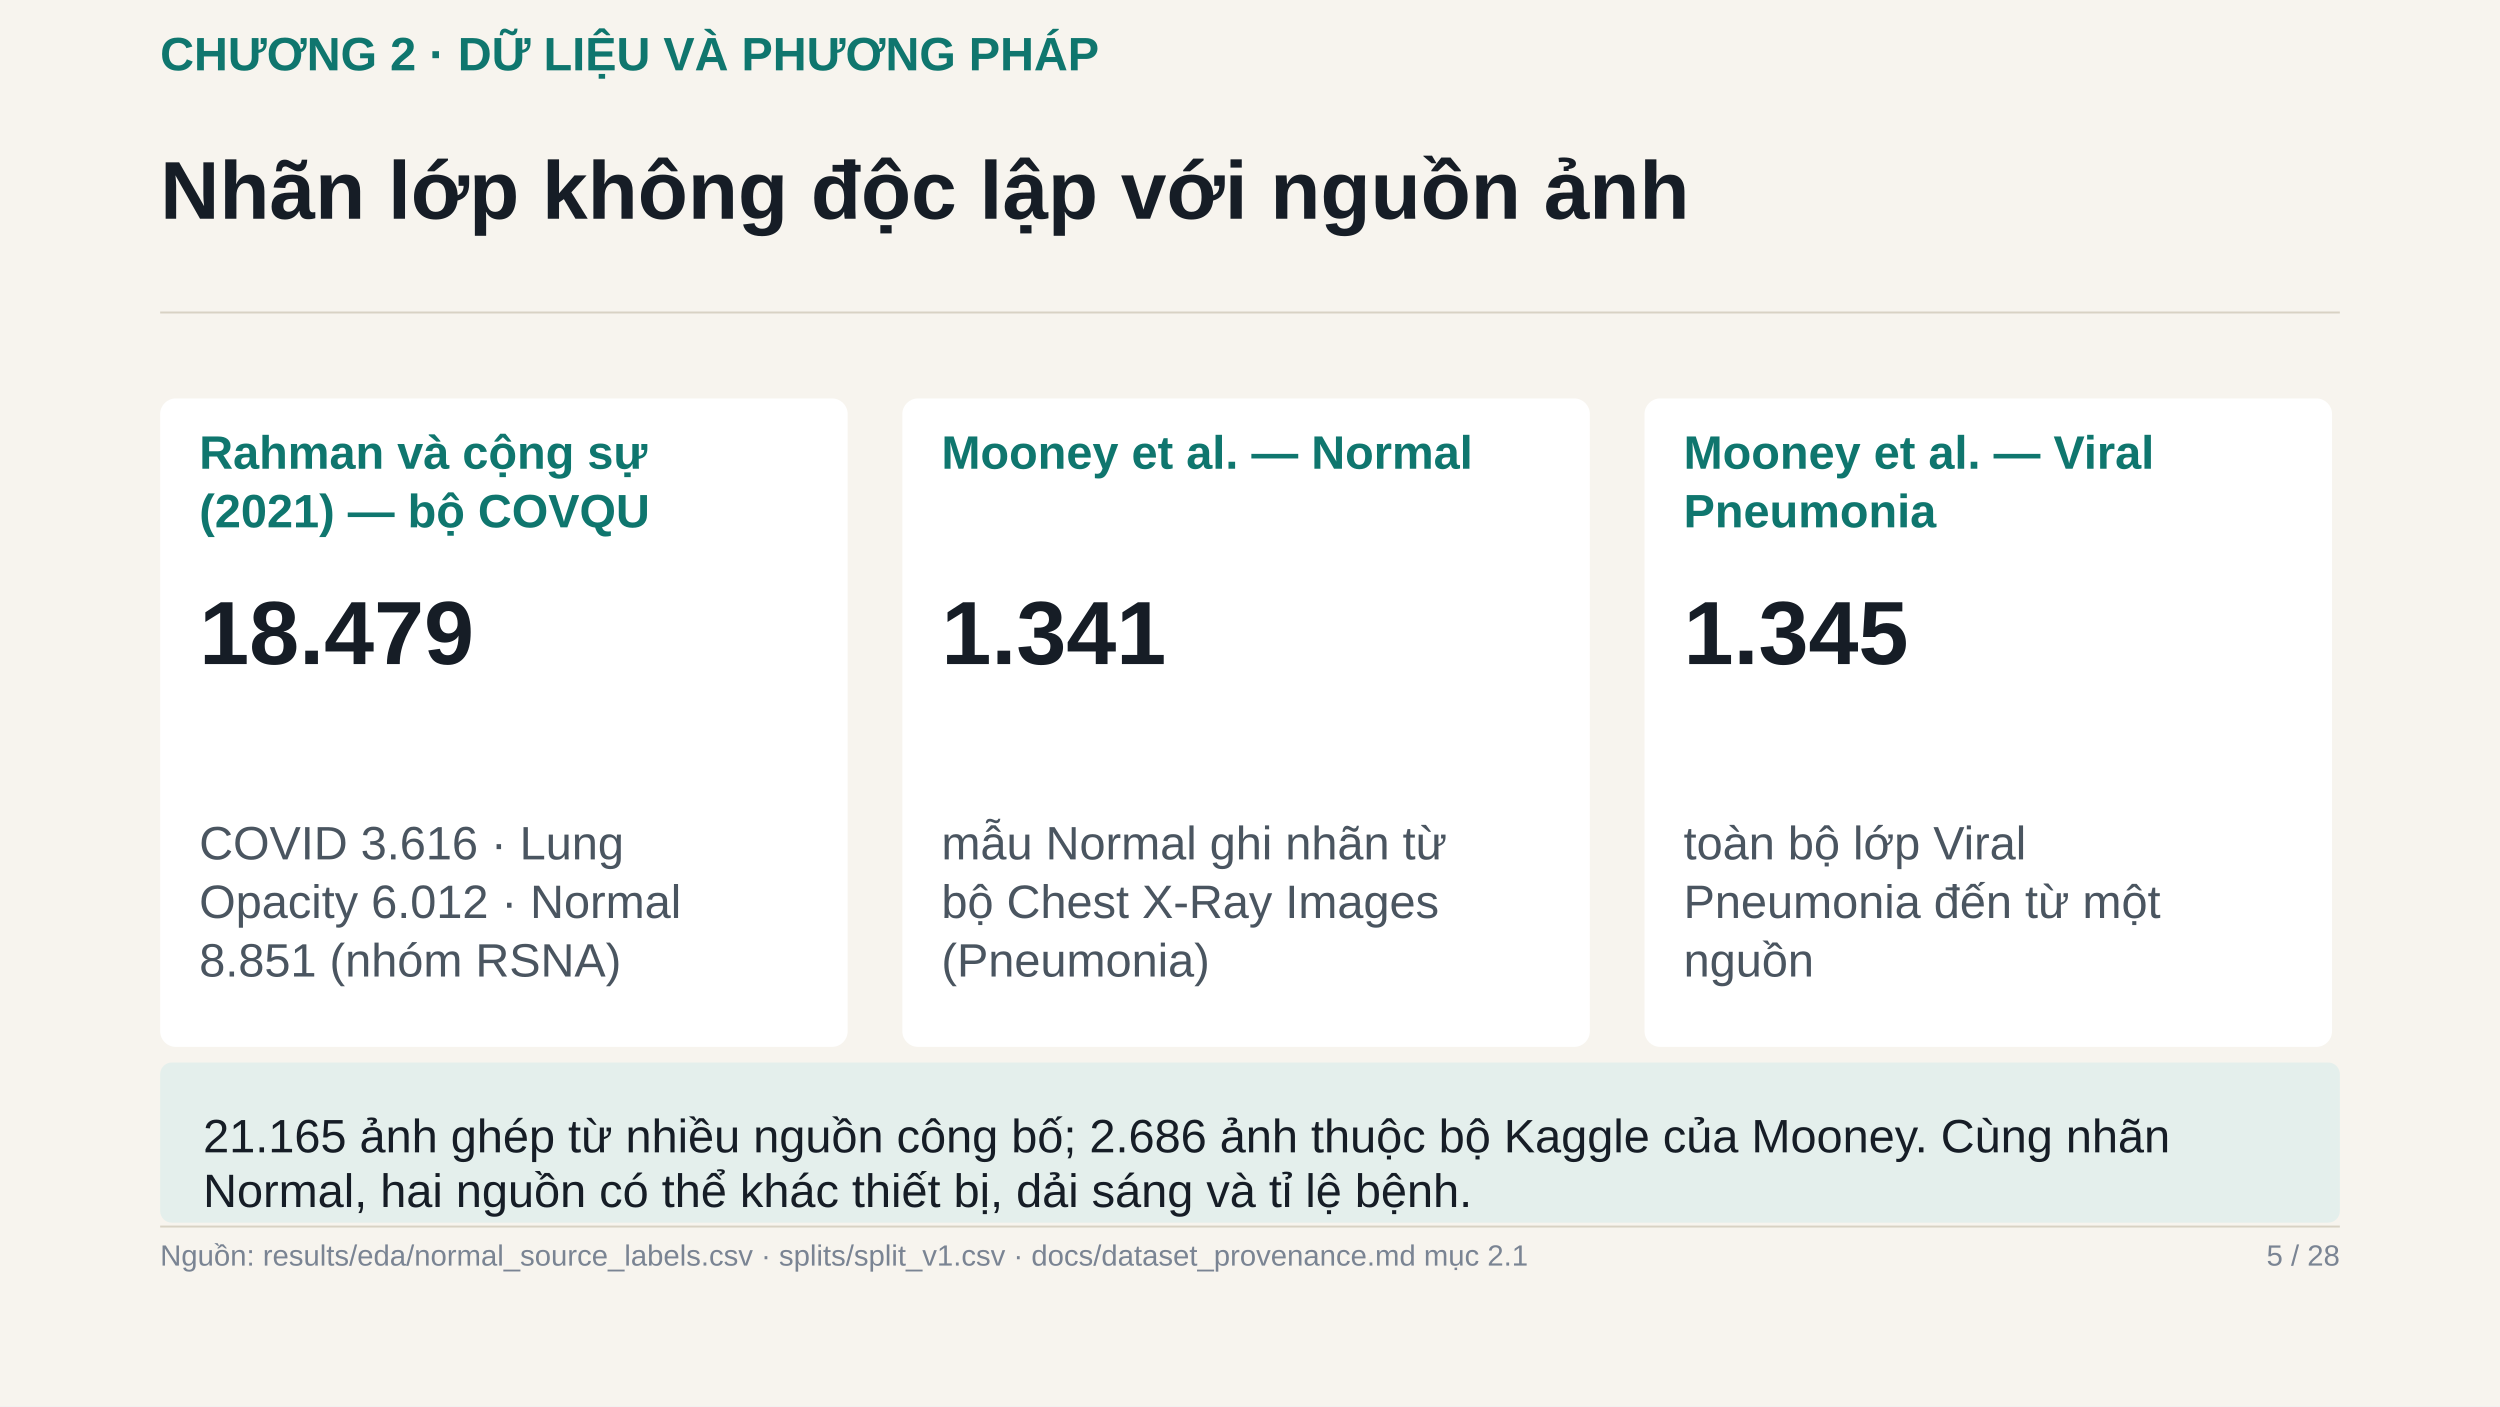
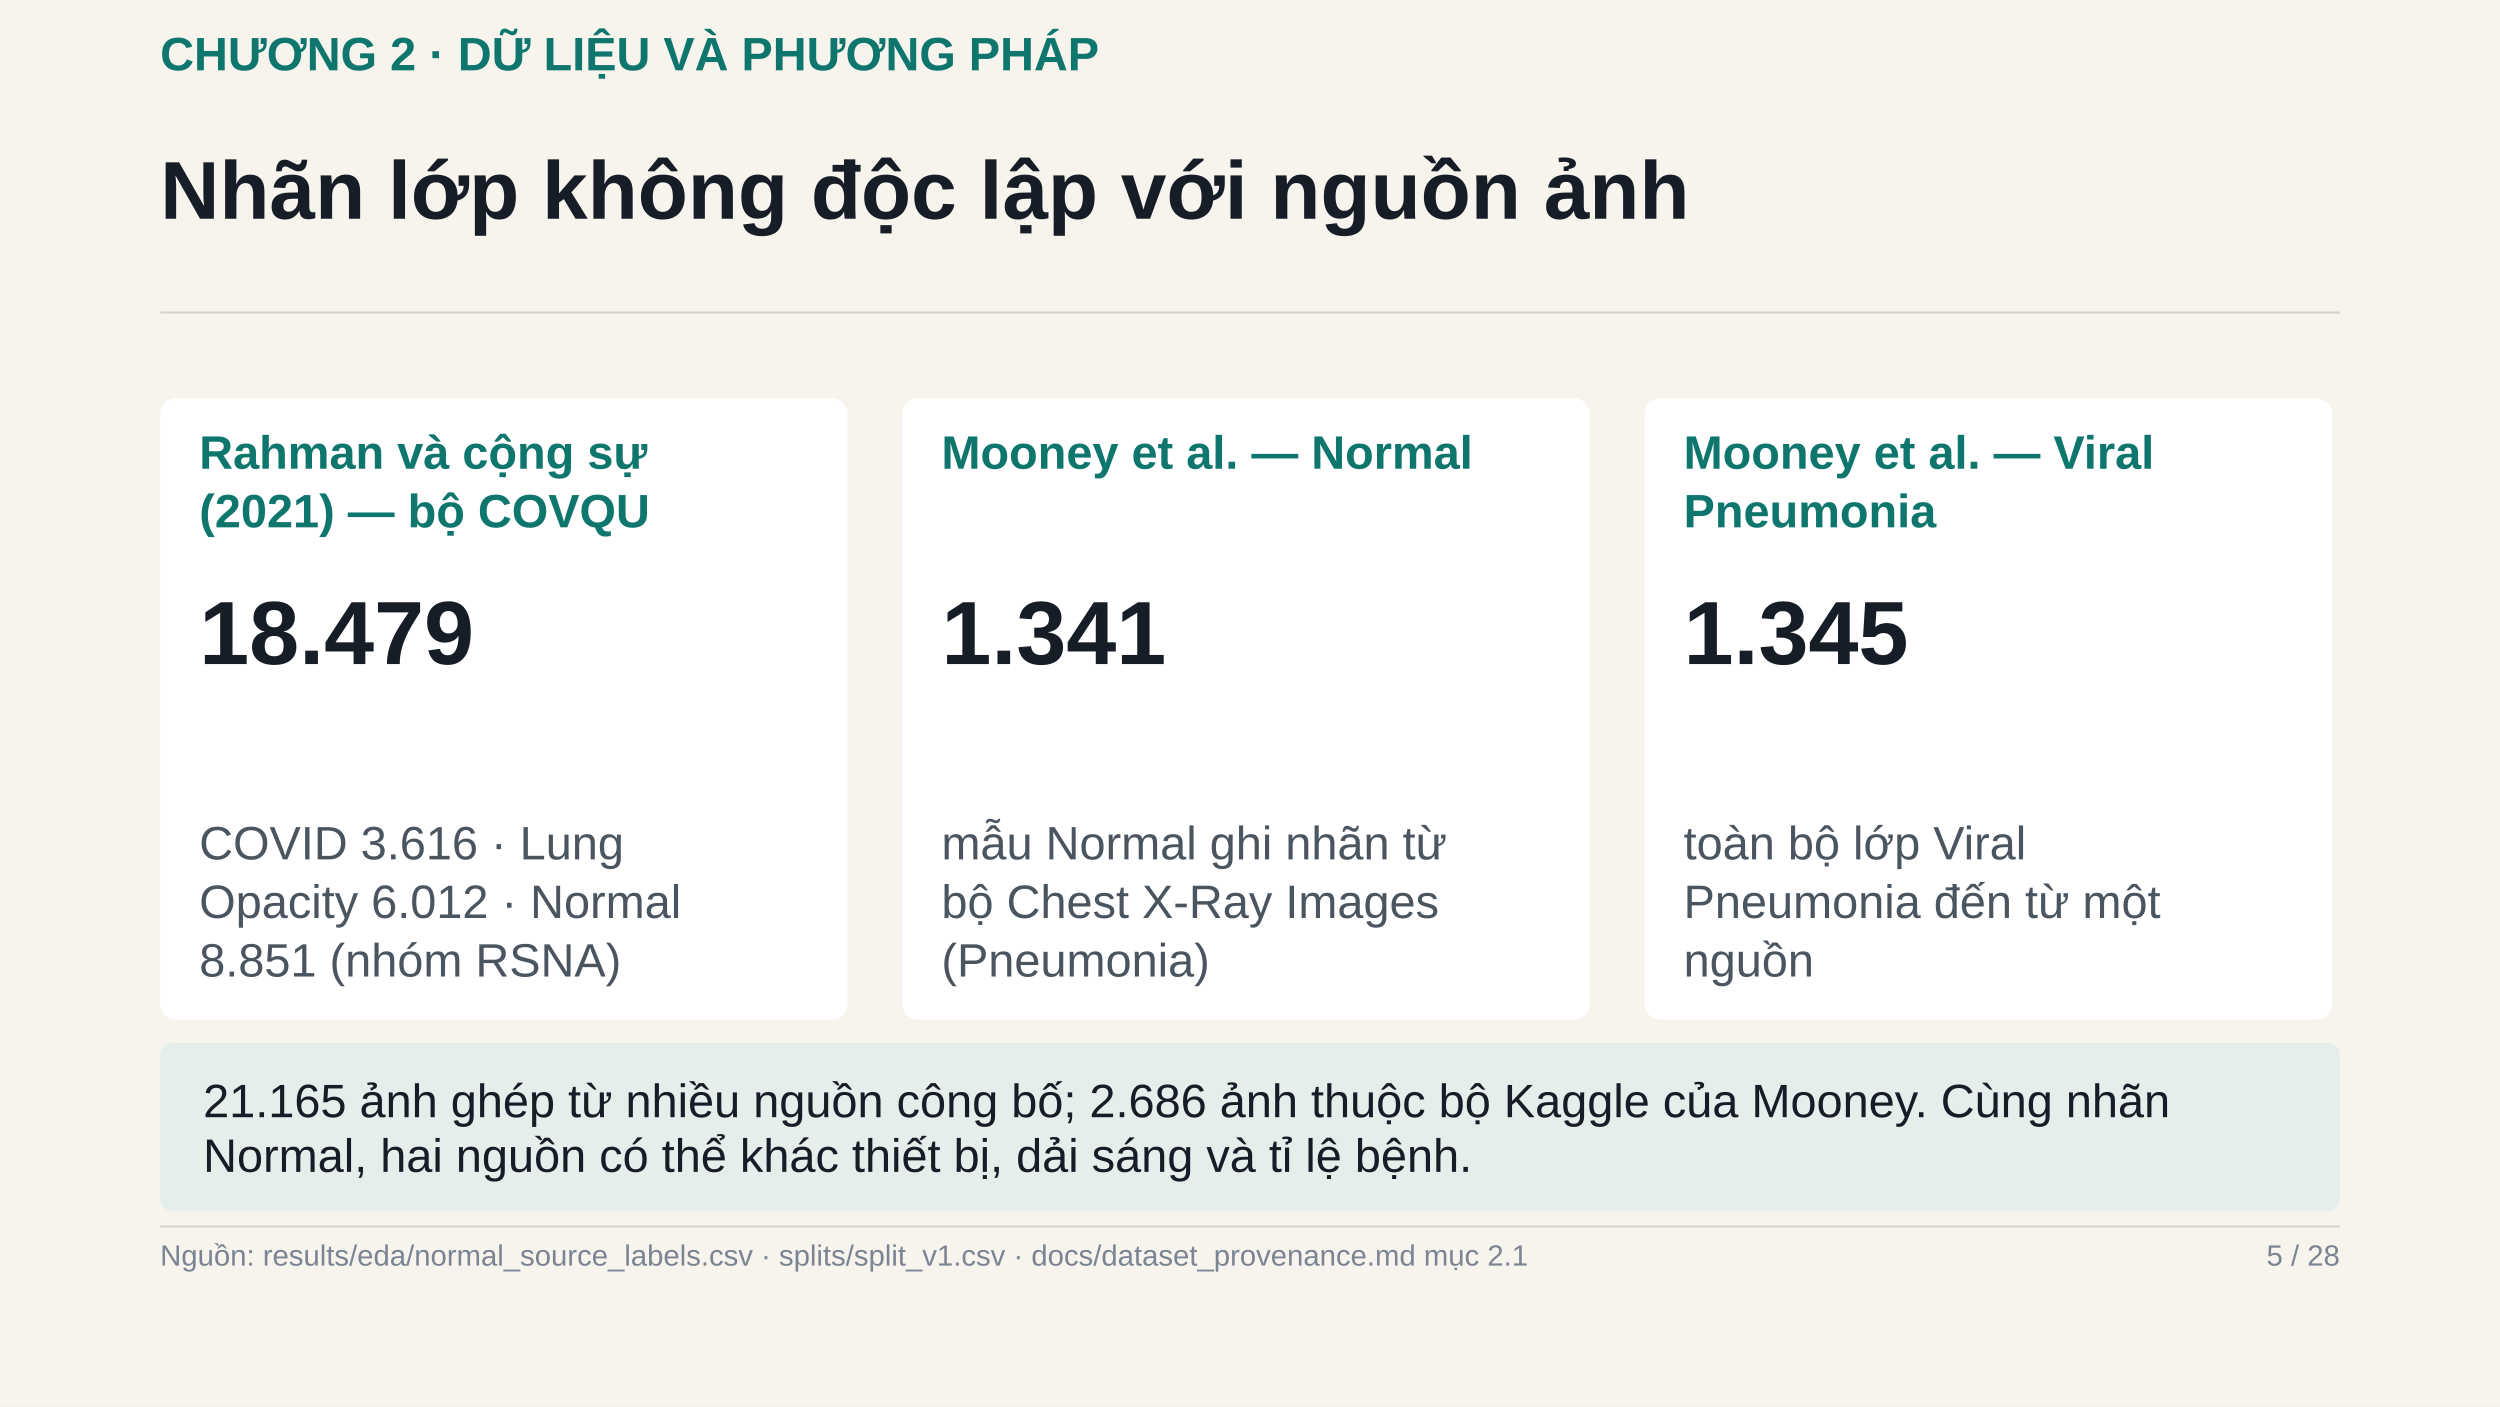
<svg xmlns="http://www.w3.org/2000/svg" width="1280" height="720" viewBox="0 0 1280 720" lang="vi-VN" font-family="Segoe UI, Arial, sans-serif" data-pptx-master="cxr_content_master" data-pptx-master-name="Nội dung CXR" data-pptx-layout="title_content" data-pptx-layout-name="Tiêu đề và nội dung">
  <rect id="master-background" x="0" y="0" width="1280" height="720" fill="#F7F4EE" data-pptx-layer="master" data-pptx-editable="false" />
  <line id="master-header-rule" x1="82" y1="160" x2="1198" y2="160" stroke="#D8D2C4" stroke-width="1" data-pptx-layer="master" data-pptx-editable="false" />
  <line id="master-footer-rule" x1="82" y1="628" x2="1198" y2="628" stroke="#D8D2C4" stroke-width="1" data-pptx-layer="master" data-pptx-editable="false" />
  <g id="05-kicker" data-pptx-bounds="82 14 516 31">
    <text id="05-kicker-text" x="82" y="36" font-size="24" fill="#0F766E" font-weight="700">
      <tspan x="82" y="36" fill="#0F766E" font-size="24">CHƯƠNG 2 · DỮ LIỆU VÀ PHƯƠNG PHÁP</tspan>
    </text>
  </g>
  <g id="title-slot" data-pptx-placeholder="title" data-pptx-idx="0" data-pptx-bounds="82 57 1116 97">
    <text id="05-title-slot-carrier" x="82" y="112" font-size="42" fill="#161D26" data-pptx-carrier="true" font-weight="700">
      <tspan x="82">Nhãn lớp không độc lập với nguồn ảnh</tspan>
    </text>
  </g>
-   <g id="05-src0" data-pptx-bounds="82 204 352 332">
-     <rect id="05-src0-card" x="82" y="204" width="352" height="332" fill="#FFFFFF" rx="8" />
+   <g id="05-src0" data-pptx-bounds="82 204 352 318">
+     <rect id="05-src0-card" x="82" y="204" width="352" height="318" fill="#FFFFFF" rx="8" />
    <g id="05-src0-name" data-pptx-bounds="102 218 314 61">
      <text id="05-src0-name-text" x="102" y="240" font-size="24" fill="#0F766E" font-weight="700">
        <tspan x="102" y="240" fill="#0F766E" font-size="24">Rahman và cộng sự</tspan>
        <tspan x="102" y="270" fill="#0F766E" font-size="24">(2021) — bộ COVQU</tspan>
      </text>
    </g>
    <g id="05-src0-count" data-pptx-bounds="102 299 155 59">
      <text id="05-src0-count-text" x="102" y="340" font-size="46" fill="#161D26" font-weight="700">
        <tspan x="102" y="340" fill="#161D26" font-size="46">18.479</tspan>
      </text>
    </g>
    <g id="05-src0-detail" data-pptx-bounds="102 418 314 91">
      <text id="05-src0-detail-text" x="102" y="440" font-size="24" fill="#4A5560">
        <tspan x="102" y="440" fill="#4A5560" font-size="24">COVID 3.616 · Lung</tspan>
        <tspan x="102" y="470" fill="#4A5560" font-size="24">Opacity 6.012 · Normal</tspan>
        <tspan x="102" y="500" fill="#4A5560" font-size="24">8.851 (nhóm RSNA)</tspan>
      </text>
    </g>
  </g>
-   <g id="05-src1" data-pptx-bounds="462 204 352 332">
-     <rect id="05-src1-card" x="462" y="204" width="352" height="332" fill="#FFFFFF" rx="8" />
+   <g id="05-src1" data-pptx-bounds="462 204 352 318">
+     <rect id="05-src1-card" x="462" y="204" width="352" height="318" fill="#FFFFFF" rx="8" />
    <g id="05-src1-name" data-pptx-bounds="482 218 297 31">
      <text id="05-src1-name-text" x="482" y="240" font-size="24" fill="#0F766E" font-weight="700">
        <tspan x="482" y="240" fill="#0F766E" font-size="24">Mooney et al. — Normal</tspan>
      </text>
    </g>
    <g id="05-src1-count" data-pptx-bounds="482 299 127 59">
      <text id="05-src1-count-text" x="482" y="340" font-size="46" fill="#161D26" font-weight="700">
        <tspan x="482" y="340" fill="#161D26" font-size="46">1.341</tspan>
      </text>
    </g>
    <g id="05-src1-detail" data-pptx-bounds="482 418 314 91">
      <text id="05-src1-detail-text" x="482" y="440" font-size="24" fill="#4A5560">
        <tspan x="482" y="440" fill="#4A5560" font-size="24">mẫu Normal ghi nhãn từ</tspan>
        <tspan x="482" y="470" fill="#4A5560" font-size="24">bộ Chest X-Ray Images</tspan>
        <tspan x="482" y="500" fill="#4A5560" font-size="24">(Pneumonia)</tspan>
      </text>
    </g>
  </g>
-   <g id="05-src2" data-pptx-bounds="842 204 352 332">
-     <rect id="05-src2-card" x="842" y="204" width="352" height="332" fill="#FFFFFF" rx="8" />
+   <g id="05-src2" data-pptx-bounds="842 204 352 318">
+     <rect id="05-src2-card" x="842" y="204" width="352" height="318" fill="#FFFFFF" rx="8" />
    <g id="05-src2-name" data-pptx-bounds="862 218 314 61">
      <text id="05-src2-name-text" x="862" y="240" font-size="24" fill="#0F766E" font-weight="700">
        <tspan x="862" y="240" fill="#0F766E" font-size="24">Mooney et al. — Viral</tspan>
        <tspan x="862" y="270" fill="#0F766E" font-size="24">Pneumonia</tspan>
      </text>
    </g>
    <g id="05-src2-count" data-pptx-bounds="862 299 127 59">
      <text id="05-src2-count-text" x="862" y="340" font-size="46" fill="#161D26" font-weight="700">
        <tspan x="862" y="340" fill="#161D26" font-size="46">1.345</tspan>
      </text>
    </g>
    <g id="05-src2-detail" data-pptx-bounds="862 418 314 91">
      <text id="05-src2-detail-text" x="862" y="440" font-size="24" fill="#4A5560">
        <tspan x="862" y="440" fill="#4A5560" font-size="24">toàn bộ lớp Viral</tspan>
        <tspan x="862" y="470" fill="#4A5560" font-size="24">Pneumonia đến từ một</tspan>
        <tspan x="862" y="500" fill="#4A5560" font-size="24">nguồn</tspan>
      </text>
    </g>
  </g>
-   <g id="05-src-note" data-pptx-bounds="82 544 1116 82">
-     <rect id="05-src-note-card" x="82" y="544" width="1116" height="82" fill="#E4EFEC" rx="6" />
-     <g id="05-src-note-text" data-pptx-bounds="104 568 1074 59">
-       <text id="05-src-note-text-text" x="104" y="590" font-size="24" fill="#161D26">
-         <tspan x="104" y="590" fill="#161D26" font-size="24">21.165 ảnh ghép từ nhiều nguồn công bố; 2.686 ảnh thuộc bộ Kaggle của Mooney. Cùng nhãn</tspan>
-         <tspan x="104" y="618" fill="#161D26" font-size="24">Normal, hai nguồn có thể khác thiết bị, dải sáng và tỉ lệ bệnh.</tspan>
+   <g id="05-src-note" data-pptx-bounds="82 534 1116 86">
+     <rect id="05-src-note-card" x="82" y="534" width="1116" height="86" fill="#E4EFEC" rx="6" />
+     <g id="05-src-note-text" data-pptx-bounds="104 550 1074 59">
+       <text id="05-src-note-text-text" x="104" y="572" font-size="24" fill="#161D26">
+         <tspan x="104" y="572" fill="#161D26" font-size="24">21.165 ảnh ghép từ nhiều nguồn công bố; 2.686 ảnh thuộc bộ Kaggle của Mooney. Cùng nhãn</tspan>
+         <tspan x="104" y="600" fill="#161D26" font-size="24">Normal, hai nguồn có thể khác thiết bị, dải sáng và tỉ lệ bệnh.</tspan>
      </text>
    </g>
  </g>
  <g id="footer-slot" data-pptx-placeholder="footer" data-pptx-idx="1" data-pptx-bounds="82 634 900 24">
    <text id="05-footer-carrier-carrier" x="82" y="648" font-size="15" fill="#7A8493" data-pptx-carrier="true">
      <tspan x="82" y="648" fill="#7A8493" font-size="15">Nguồn: results/eda/normal_source_labels.csv · splits/split_v1.csv · docs/dataset_provenance.md mục 2.1</tspan>
    </text>
  </g>
  <g id="slide-number-slot" data-pptx-placeholder="slide-number" data-pptx-idx="2" data-pptx-bounds="998 634 200 24">
    <text id="05-page-number-carrier-carrier" x="1198" y="648" font-size="15" fill="#7A8493" text-anchor="end" data-pptx-carrier="true">
      <tspan x="1198" y="648" fill="#7A8493" font-size="15">5 / 28</tspan>
    </text>
  </g>
</svg>
